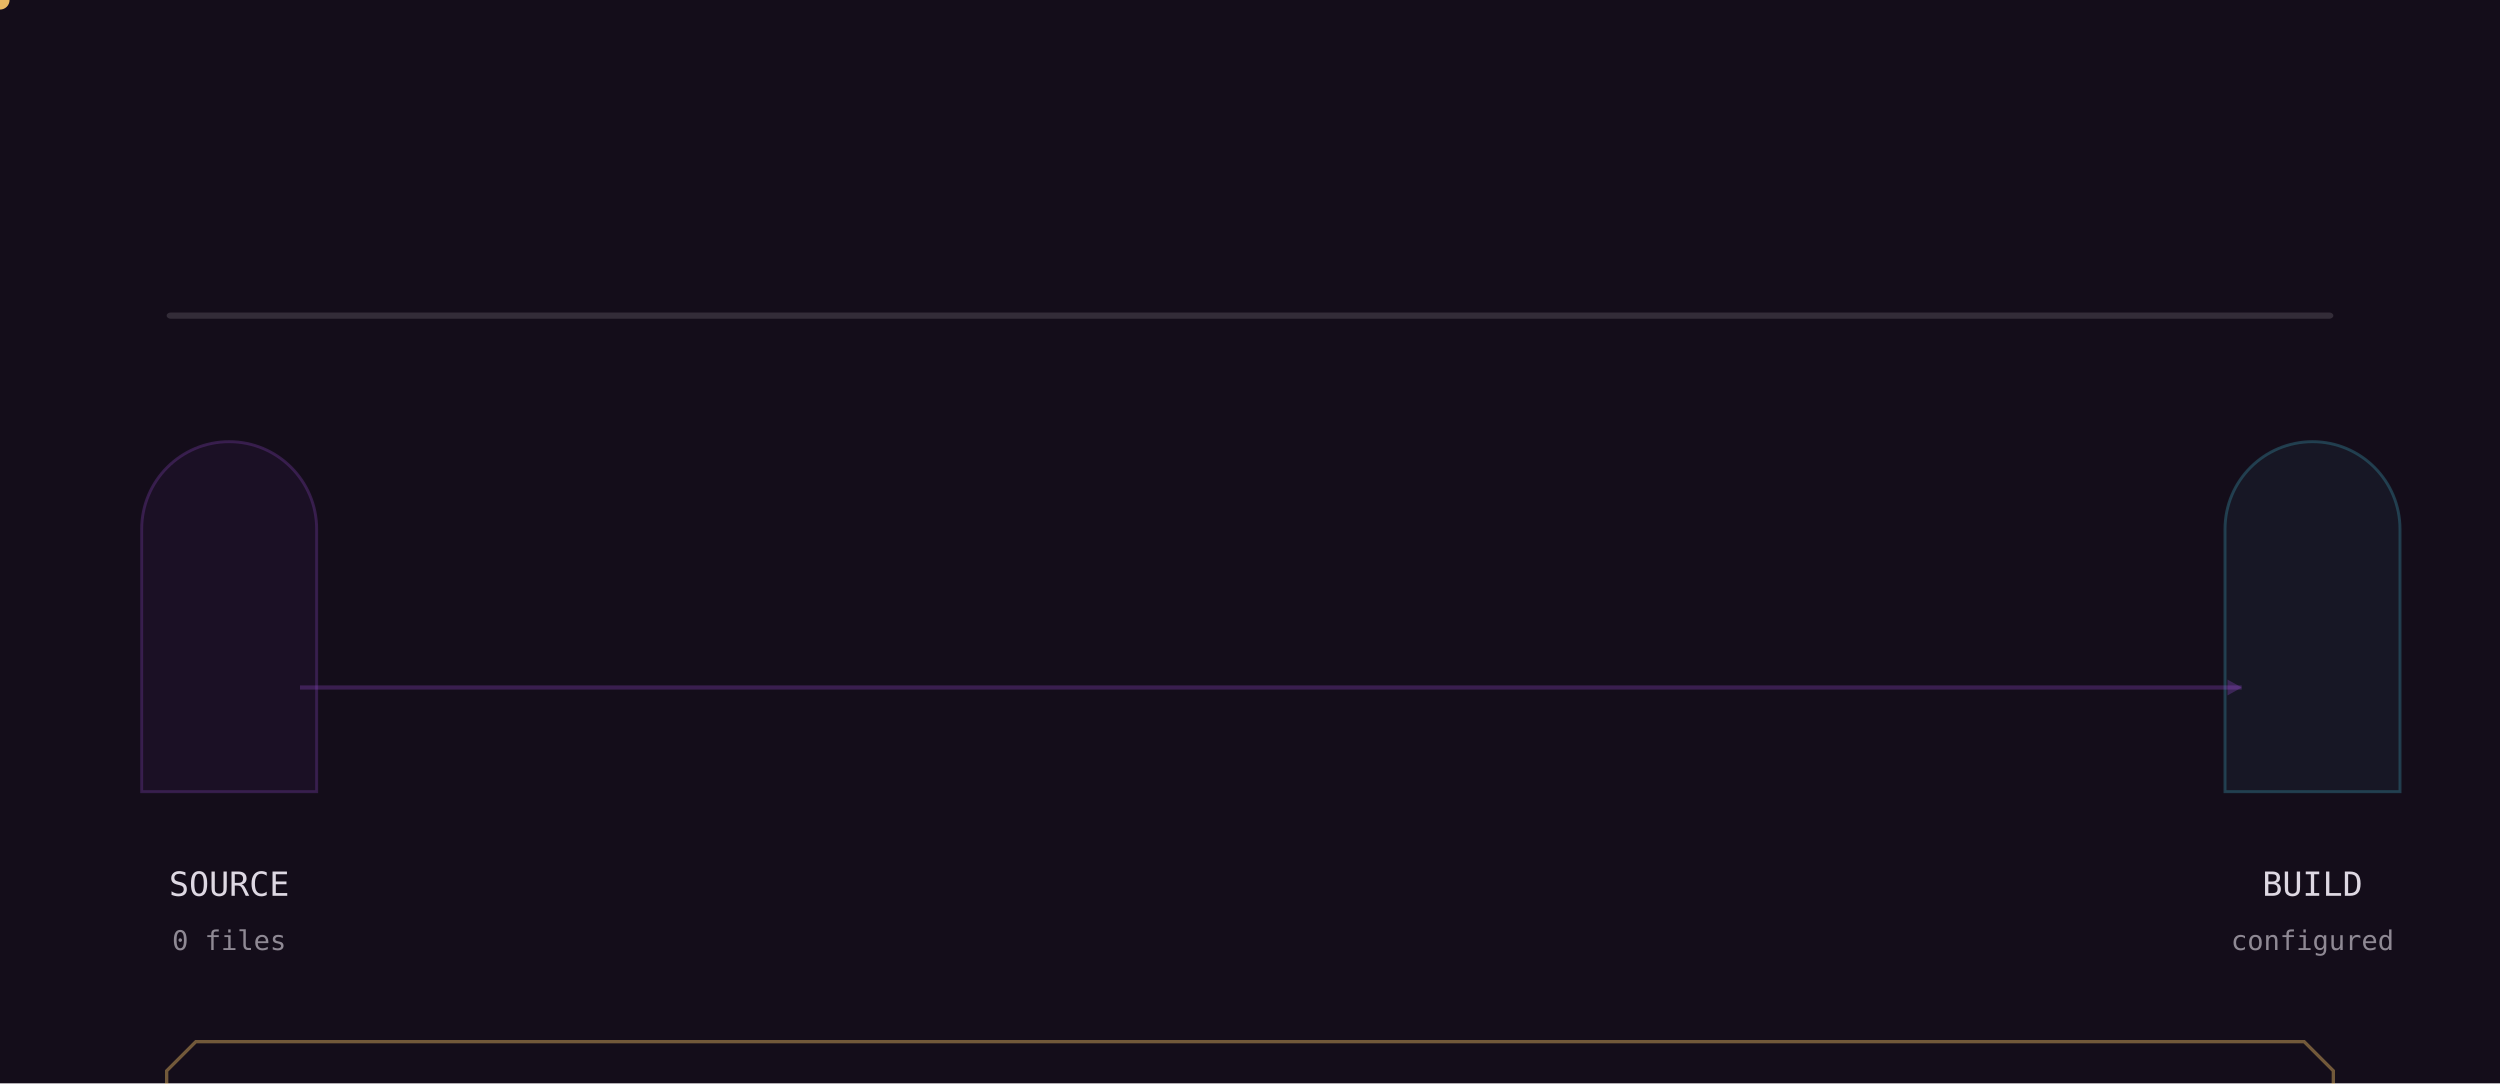
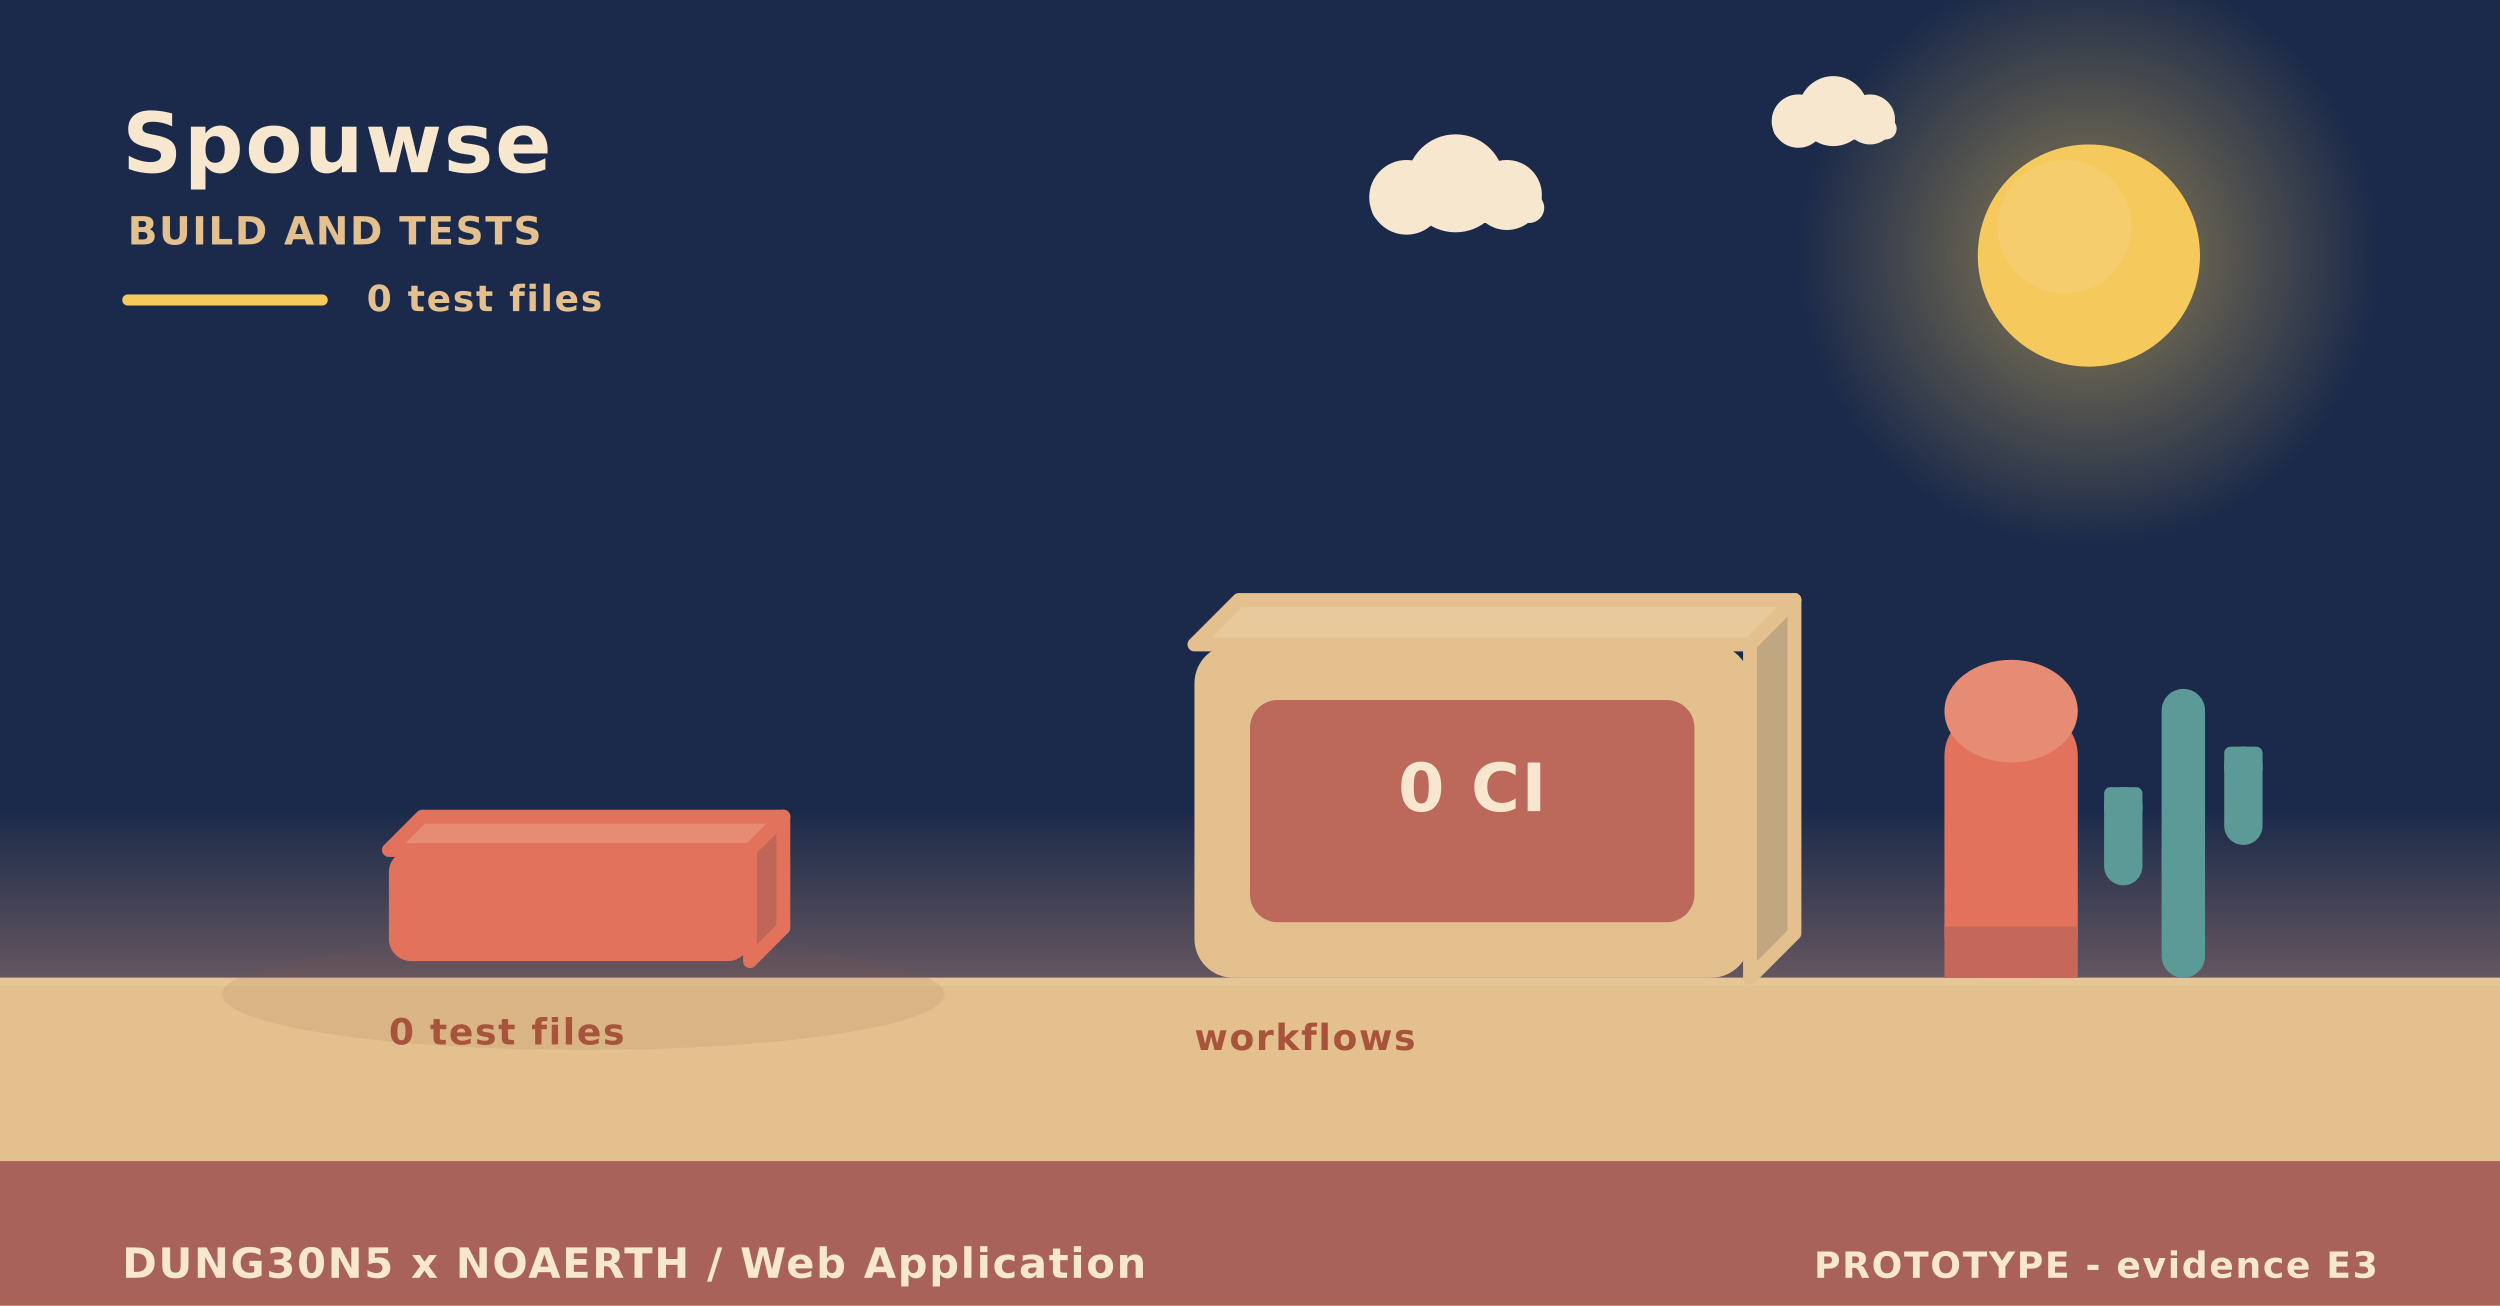
- <svg xmlns="http://www.w3.org/2000/svg" viewBox="0 0 1200 520" width="1200" height="520" role="img" aria-label="Spouwse build evidence">
-   <rect width="1200" height="520" fill="#140d1a" />
-   <defs>
-     <linearGradient id="gb" x1="0" y1="0" x2="1" y2="1">
-       <stop offset="0%" stop-color="#9d4edd" />
-       <stop offset="100%" stop-color="#48cae4" />
-     </linearGradient>
-   </defs>
-   <rect x="80.00" y="150.00" width="1040.00" height="3.00" rx="2.00" fill="rgba(244,238,248,0.140)" opacity="1.00" />
-   <path d="M68.00,380.00 L68.00,254.00 A42.00,42.00 0 0 1 152.00,254.00 L152.00,380.00 Z" fill="rgba(157,78,221,0.100)" opacity="0.55" stroke="rgba(157,78,221,0.450)" stroke-width="1.4" />
-   <polygon points="-192.26,189.00 -136.83,221.00 -136.83,157.00 -192.26,125.00" fill="#94763d" opacity="0.95" />
-   <polygon points="-247.68,221.00 -192.26,253.00 -192.26,189.00 -247.68,157.00" fill="#389eb2" opacity="0.95" />
-   <polygon points="-192.26,125.00 -136.83,157.00 -192.26,189.00 -247.68,157.00" fill="#9d4edd" opacity="0.95" />
-   <text x="110" y="430" font-family="ui-monospace,Menlo,monospace" font-size="16" fill="rgba(244,238,248,0.900)" text-anchor="middle">SOURCE</text>
-   <text x="110" y="456" font-family="ui-monospace,Menlo,monospace" font-size="13" fill="rgba(244,238,248,0.550)" text-anchor="middle">0 files</text>
-   <path d="M1068.00,380.00 L1068.00,254.00 A42.00,42.00 0 0 1 1152.00,254.00 L1152.00,380.00 Z" fill="rgba(72,202,228,0.100)" opacity="0.55" stroke="rgba(72,202,228,0.450)" stroke-width="1.4" />
-   <polygon points="673.77,689.00 729.19,721.00 729.19,657.00 673.77,625.00" fill="#94763d" opacity="0.95" />
-   <polygon points="618.34,721.00 673.77,753.00 673.77,689.00 618.34,657.00" fill="#389eb2" opacity="0.95" />
-   <polygon points="673.77,625.00 729.19,657.00 673.77,689.00 618.34,657.00" fill="#48cae4" opacity="0.95" />
-   <text x="1110" y="430" font-family="ui-monospace,Menlo,monospace" font-size="16" fill="rgba(244,238,248,0.900)" text-anchor="middle">BUILD</text>
-   <text x="1110" y="456" font-family="ui-monospace,Menlo,monospace" font-size="13" fill="rgba(244,238,248,0.550)" text-anchor="middle">configured</text>
-   <line x1="144.00" y1="330.00" x2="1076.00" y2="330.00" stroke="rgba(157,78,221,0.500)" stroke-width="2.00" opacity="0.55" />
-   <polygon points="1076.00,330.00 1069.20,326.20 1069.20,333.80" fill="rgba(157,78,221,0.500)" opacity="0.55" />
-   <g opacity="0.9">
-     <circle cx="0.00" cy="0.00" r="4.60" fill="#ffcb69" opacity="1.00" />
-     <animateTransform attributeName="transform" type="translate" values="144.00,330.00 1076.00,330.00" dur="4.733s" begin="0.0s" repeatCount="indefinite" />
-     <animateTransform attributeName="transform" type="translate" values="1076.00,330.00 144.00,330.00" dur="4.733s" begin="2.367s" repeatCount="indefinite" />
+ <svg xmlns="http://www.w3.org/2000/svg" width="900" height="470" viewBox="0 0 900 470" role="img" aria-label="Spouwse - how it is verified">
+   <linearGradient id="skyb" x1="0" y1="0" x2="0" y2="1">
+     <stop offset="0" stop-color="#1b2a4a" />
+     <stop offset="0.62" stop-color="#1b2a4a" />
+     <stop offset="1" stop-color="#f3ad8a" />
+   </linearGradient>
+   <rect width="900" height="470" fill="url(#skyb)" />
+   <radialGradient id="sunb">
+     <stop offset="0.35" stop-color="#f5c95c" stop-opacity="0.34" />
+     <stop offset="1" stop-color="#f5c95c" stop-opacity="0" />
+   </radialGradient>
+   <circle cx="752" cy="92" r="104" fill="url(#sunb)" />
+   <circle cx="752" cy="92" r="40" fill="#f5c95c" />
+   <circle cx="743.2" cy="81.6" r="24" fill="#f5d27e" opacity="0.5" />
+   <g>
+     <circle cx="524" cy="66" r="17.64" fill="#f6e7ce" />
+     <circle cx="506.36" cy="71.04" r="13.44" fill="#f6e7ce" />
+     <circle cx="542.48" cy="70.2" r="12.6" fill="#f6e7ce" />
+     <rect x="493.76" y="69.36" width="62.16" height="10.92" rx="5.46" fill="#f6e7ce" />
+     <animateTransform attributeName="transform" type="translate" values="0 0;24 0;0 0" dur="36s" begin="0s" repeatCount="indefinite" />
  </g>
-   <path d="M94.00,500.00 H1106.00 L1120.00,514.00 V546.00 L1106.00,560.00 H94.00 L80.00,546.00 V514.00 Z" fill="none" stroke="rgba(255,203,105,0.500)" stroke-width="1.60" opacity="0.80" />
-   <text x="600" y="536" font-family="ui-monospace,Menlo,monospace" font-size="16" fill="rgba(255,203,105,0.950)" text-anchor="middle">no test suite present in this repository — shown as measured, not implied</text>
+   <g>
+     <circle cx="660" cy="40" r="12.6" fill="#f6e7ce" />
+     <circle cx="647.4" cy="43.6" r="9.6" fill="#f6e7ce" />
+     <circle cx="673.2" cy="43" r="9" fill="#f6e7ce" />
+     <rect x="638.4" y="42.4" width="44.4" height="7.8" rx="3.9" fill="#f6e7ce" />
+     <animateTransform attributeName="transform" type="translate" values="0 0;-18 0;0 0" dur="46s" begin="3s" repeatCount="indefinite" />
+   </g>
+   <rect x="0" y="352" width="900" height="118" fill="#e3c08d" />
+   <rect x="0" y="352" width="900" height="3" fill="#e6c596" />
+   <text x="44" y="62" font-family="Verdana,DejaVu Sans,sans-serif" font-size="30" font-weight="700" letter-spacing="0.6" fill="#f6e7ce" text-anchor="start">Spouwse</text>
+   <text x="46" y="88" font-family="Verdana,DejaVu Sans,sans-serif" font-size="14" font-weight="700" letter-spacing="0.6" fill="#e3c08d" text-anchor="start">BUILD AND TESTS</text>
+   <rect x="44" y="106" width="74" height="4" rx="2" fill="#f5c95c" />
+   <text x="132" y="112" font-family="Verdana,DejaVu Sans,sans-serif" font-size="13" font-weight="700" letter-spacing="0.6" fill="#e3c08d" text-anchor="start">0 test files</text>
+   <ellipse cx="210" cy="358" rx="130" ry="20" fill="rgba(138,90,68,0.11)" />
+   <g>
+     <path d="M140,306 L270,306 L282,294 L152,294 Z" fill="#e68c74" stroke="#e2725b" stroke-width="5" stroke-linejoin="round" />
+     <path d="M270,306 L282,294 L282,334 L270,346 Z" fill="#c06658" stroke="#e2725b" stroke-width="5" stroke-linejoin="round" />
+     <rect x="140" y="306" width="130" height="40" rx="8" fill="#e2725b" />
+     <animateTransform attributeName="transform" type="translate" values="0 10;0 0" dur="0.8s" begin="0.5s" fill="freeze" />
+   </g>
+   <text x="140" y="376" font-family="Verdana,DejaVu Sans,sans-serif" font-size="13" font-weight="700" letter-spacing="0.6" fill="#a8543c" text-anchor="start">0 test files</text>
+   <path d="M430,232 L630,232 L646,216 L446,216 Z" fill="#e7c99b" stroke="#e3c08d" stroke-width="5" stroke-linejoin="round" />
+   <path d="M630,232 L646,216 L646,336 L630,352 Z" fill="#c1a682" stroke="#e3c08d" stroke-width="5" stroke-linejoin="round" />
+   <rect x="430" y="232" width="200" height="120" rx="14" fill="#e3c08d" />
+   <rect x="450" y="252" width="160" height="80" rx="10" fill="#ba6458" opacity="0.94" />
+   <text x="530" y="292" font-family="Verdana,DejaVu Sans,sans-serif" font-size="24" font-weight="700" letter-spacing="0.6" fill="#f6e7ce" text-anchor="middle">0 CI</text>
+   <text x="430" y="378" font-family="Verdana,DejaVu Sans,sans-serif" font-size="13" font-weight="700" letter-spacing="0.6" fill="#a8543c" text-anchor="start">workflows</text>
+   <rect x="700" y="256" width="48" height="96" rx="16" fill="#e2725b" />
+   <ellipse cx="724" cy="256" rx="24" ry="18.46" fill="#e68c74" />
+   <rect x="700" y="333.54" width="48" height="18.46" fill="#c66859" />
+   <rect x="778.18" y="248" width="15.64" height="104" rx="7.82" fill="#5b9a97" />
+   <rect x="757.48" y="283.36" width="13.8" height="35.36" rx="6.9" fill="#5b9a97" />
+   <rect x="757.48" y="283.36" width="13.8" height="10.4" rx="2.3" fill="#5b9a97" />
+   <rect x="800.72" y="268.8" width="13.8" height="35.36" rx="6.9" fill="#5b9a97" />
+   <rect x="800.72" y="268.8" width="13.8" height="10.4" rx="2.3" fill="#5b9a97" />
+   <rect x="0" y="418" width="900" height="52" rx="0" fill="#a65c56" opacity="0.94" />
+   <text x="44" y="460" font-family="Verdana,DejaVu Sans,sans-serif" font-size="15" font-weight="700" letter-spacing="0.6" fill="#f6e7ce" text-anchor="start">DUNG30N5 x NOAERTH  /  Web Application</text>
+   <text x="856" y="460" font-family="Verdana,DejaVu Sans,sans-serif" font-size="13" font-weight="700" letter-spacing="0.6" fill="#f6e7ce" text-anchor="end">PROTOTYPE  -  evidence E3</text>
</svg>
